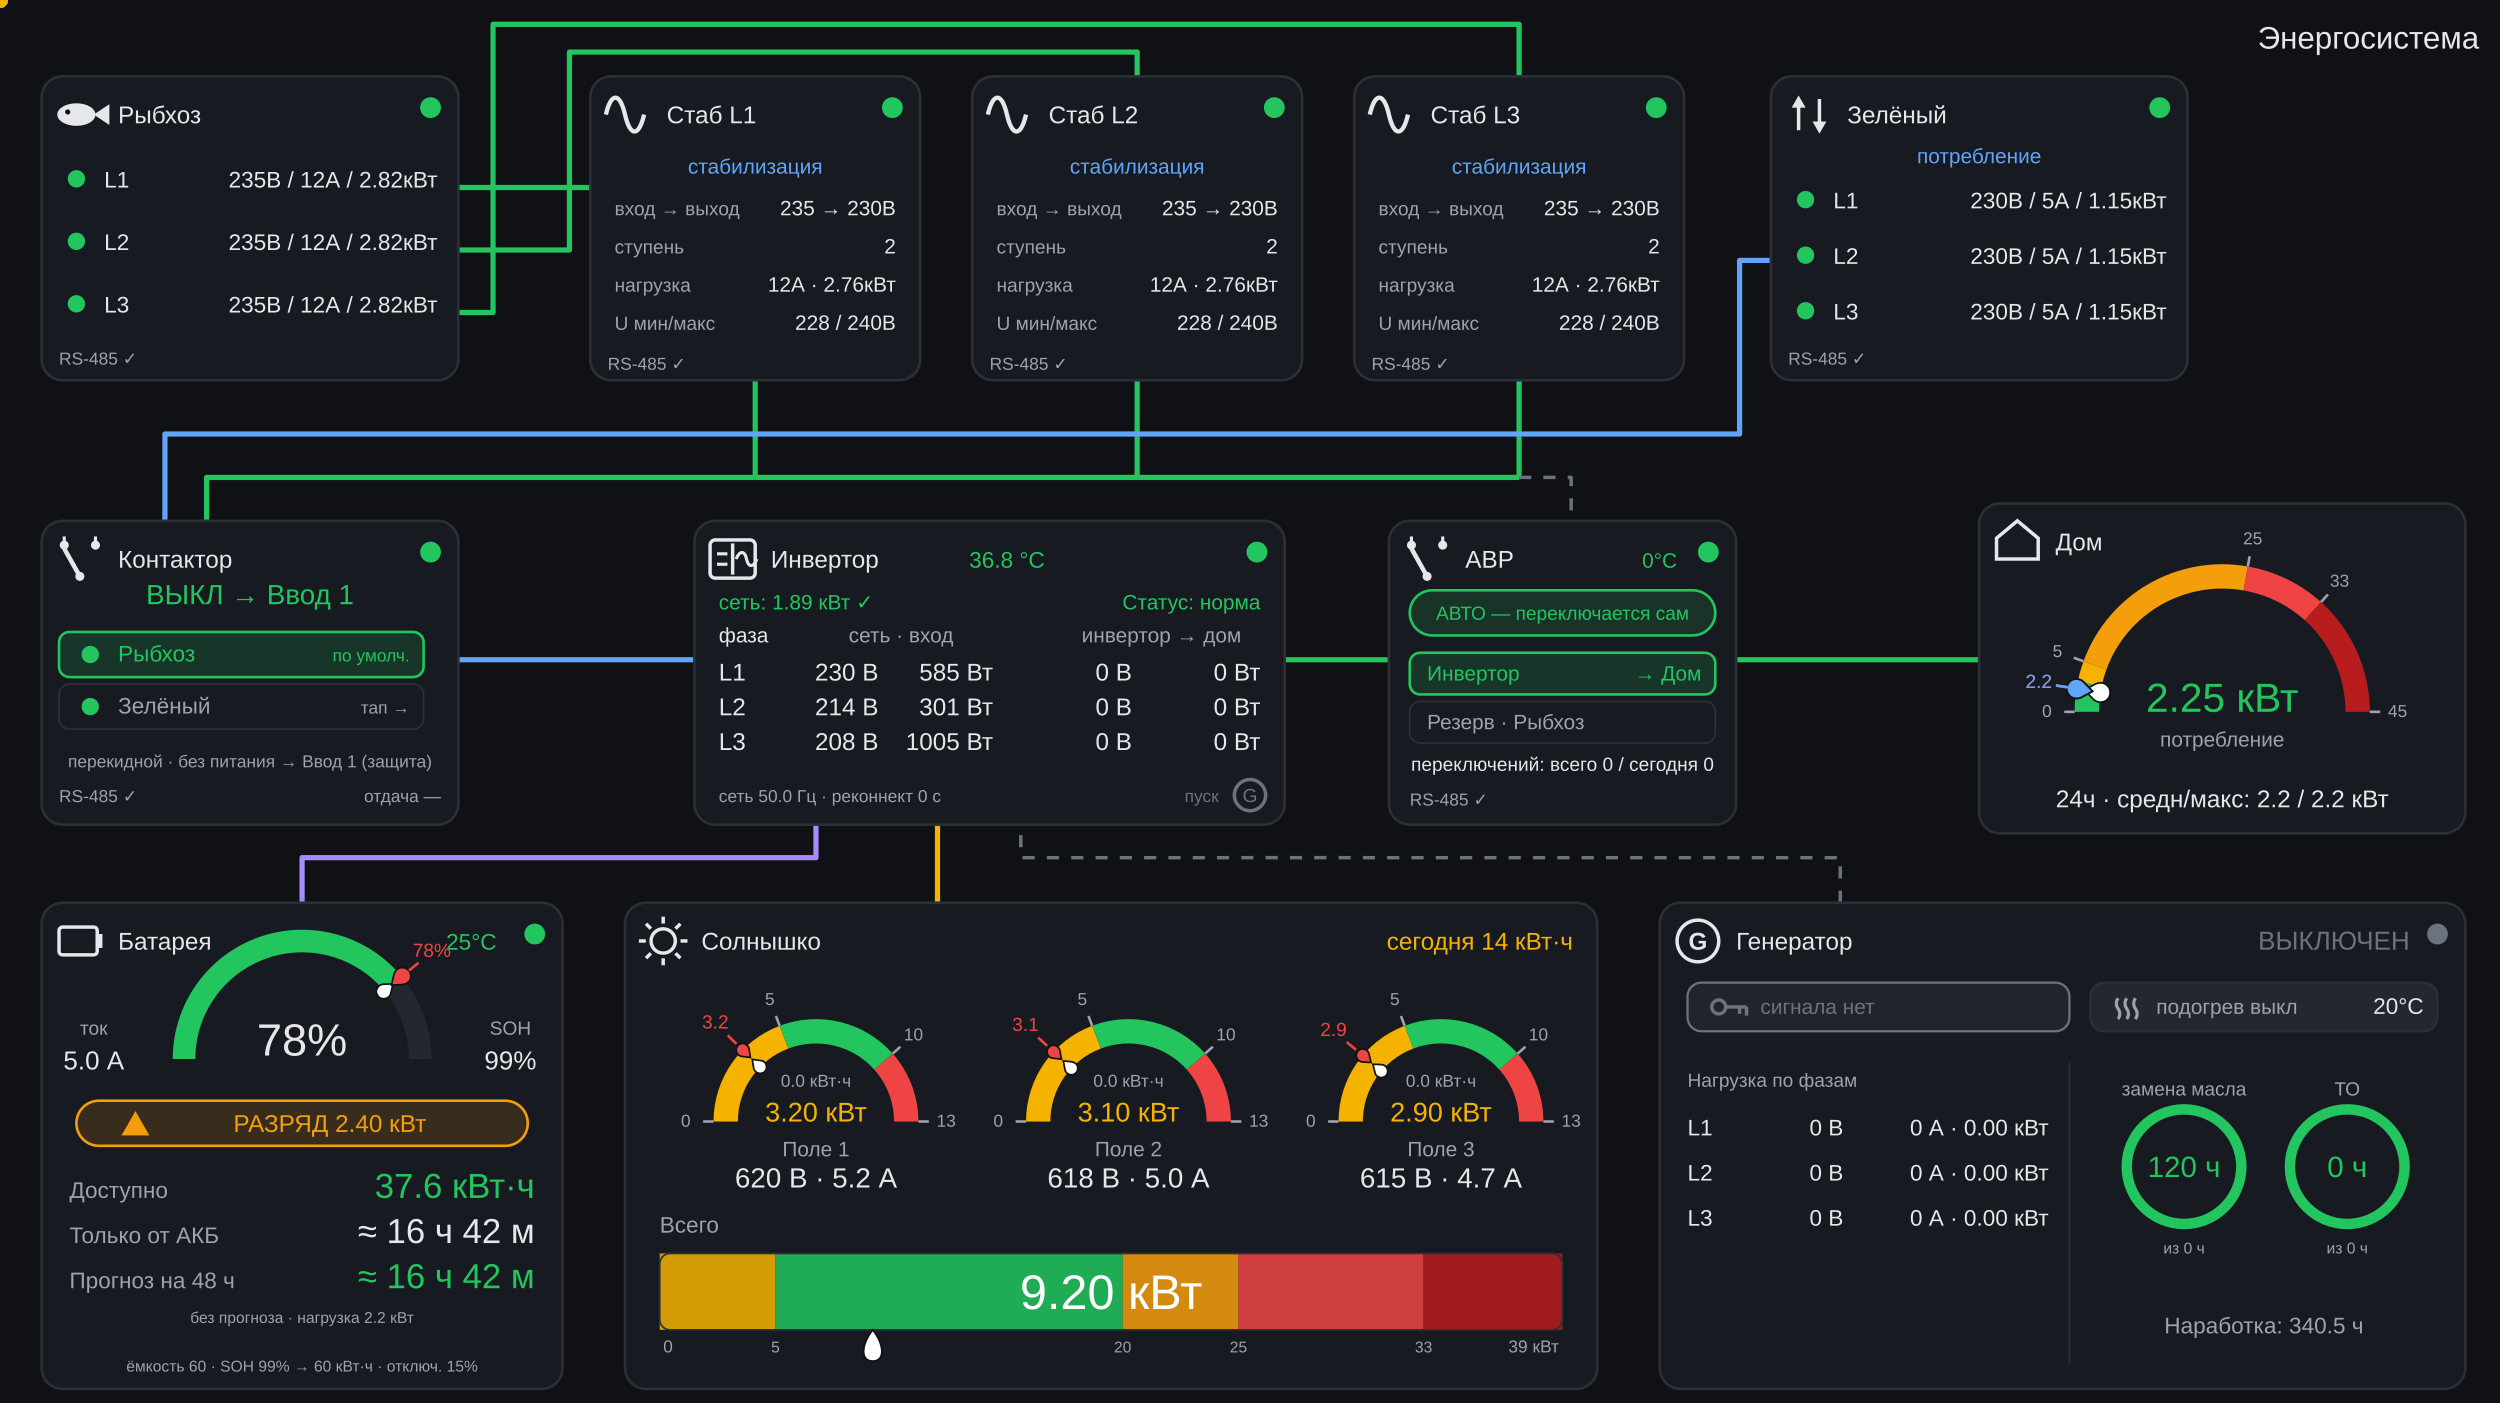
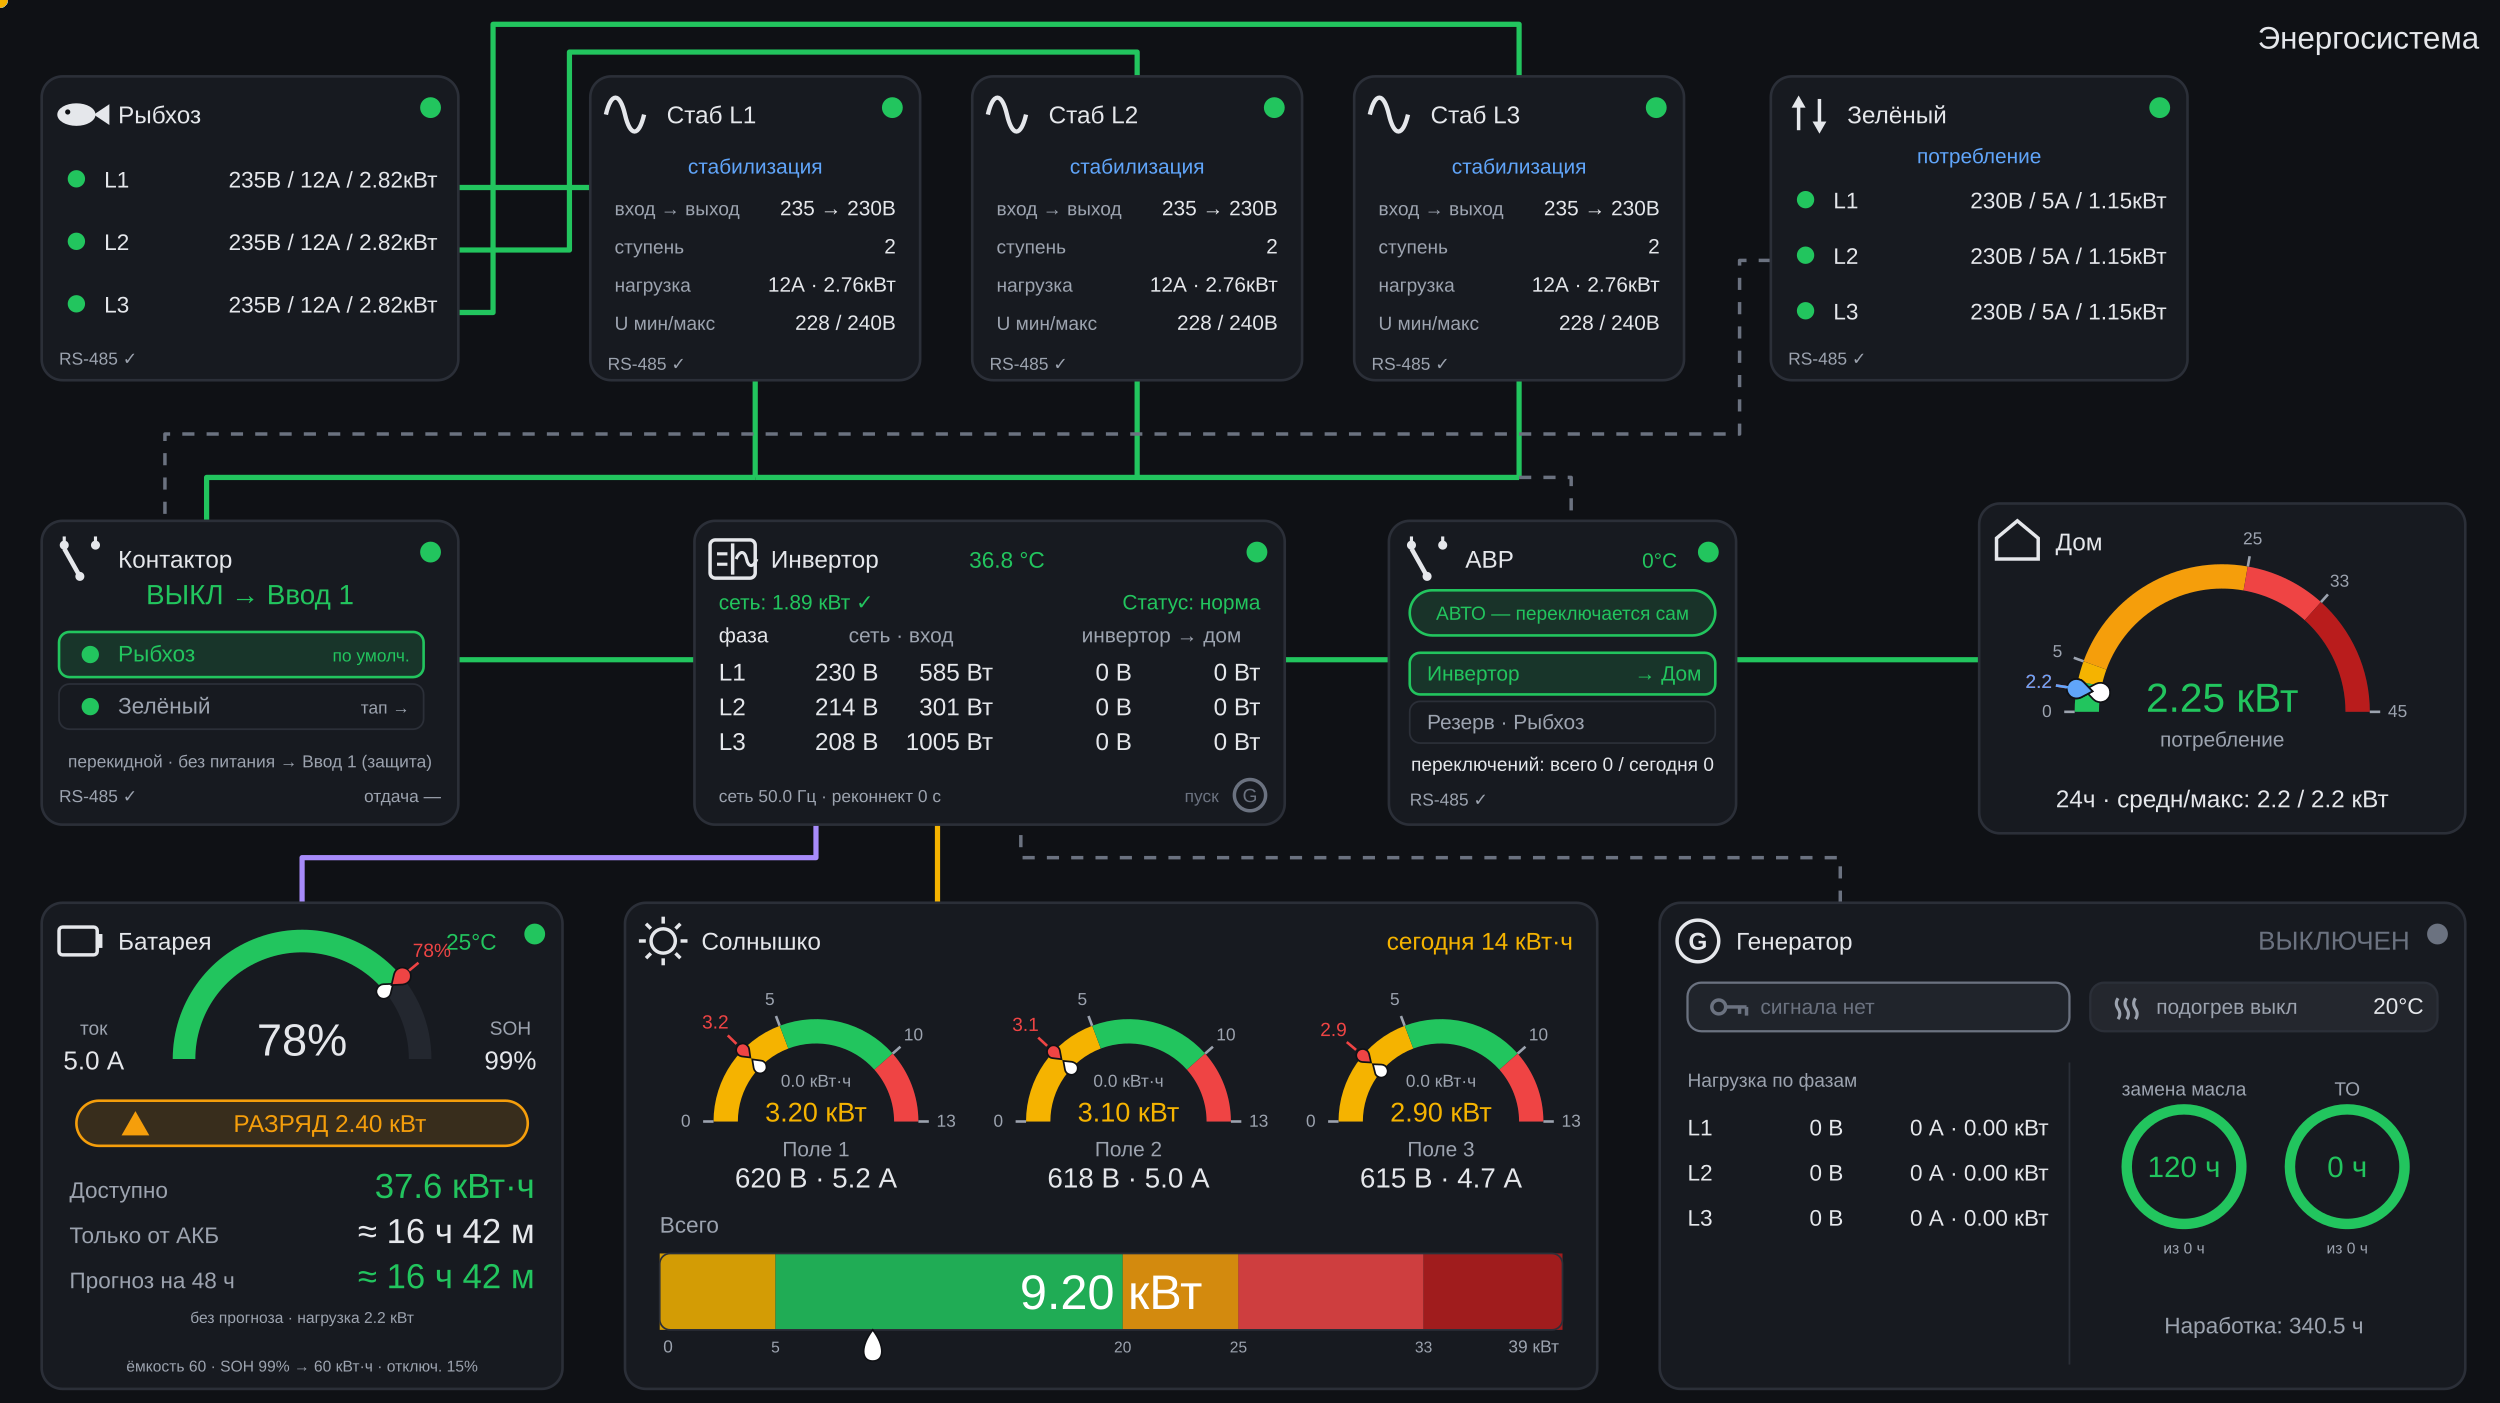
<svg xmlns="http://www.w3.org/2000/svg" viewBox="0 0 1440 808" font-family="Arial,Helvetica,sans-serif">
  <rect x="0" y="0" width="1440" height="830" fill="#0f1115" />
  <text x="1428" y="28" font-size="18" fill="#e5e7eb" text-anchor="end">Энергосистема</text>
  <polyline fill="none" stroke="#22c55e" stroke-width="3" stroke-linejoin="round" points="264,108 340,108 " />
  <circle r="4.5" fill="#22c55e">
    <animateMotion dur="1.46s" repeatCount="indefinite" begin="-0.00s" path="M 264,108 340,108" />
  </circle>
  <polyline fill="none" stroke="#22c55e" stroke-width="3" stroke-linejoin="round" points="264,144 328,144 328,30 655,30 655,44 " />
  <circle r="4.5" fill="#22c55e">
    <animateMotion dur="9.98s" repeatCount="indefinite" begin="-0.00s" path="M 264,144 328,144 328,30 655,30 655,44" />
  </circle>
  <circle r="4.5" fill="#22c55e">
    <animateMotion dur="9.98s" repeatCount="indefinite" begin="-2.00s" path="M 264,144 328,144 328,30 655,30 655,44" />
  </circle>
  <circle r="4.5" fill="#22c55e">
    <animateMotion dur="9.98s" repeatCount="indefinite" begin="-3.99s" path="M 264,144 328,144 328,30 655,30 655,44" />
  </circle>
  <circle r="4.5" fill="#22c55e">
    <animateMotion dur="9.98s" repeatCount="indefinite" begin="-5.99s" path="M 264,144 328,144 328,30 655,30 655,44" />
  </circle>
  <circle r="4.5" fill="#22c55e">
    <animateMotion dur="9.98s" repeatCount="indefinite" begin="-7.98s" path="M 264,144 328,144 328,30 655,30 655,44" />
  </circle>
  <polyline fill="none" stroke="#22c55e" stroke-width="3" stroke-linejoin="round" points="264,180 284,180 284,14 875,14 875,44 " />
  <circle r="4.5" fill="#22c55e">
    <animateMotion dur="15.52s" repeatCount="indefinite" begin="-0.00s" path="M 264,180 284,180 284,14 875,14 875,44" />
  </circle>
  <circle r="4.5" fill="#22c55e">
    <animateMotion dur="15.52s" repeatCount="indefinite" begin="-2.22s" path="M 264,180 284,180 284,14 875,14 875,44" />
  </circle>
  <circle r="4.5" fill="#22c55e">
    <animateMotion dur="15.52s" repeatCount="indefinite" begin="-4.43s" path="M 264,180 284,180 284,14 875,14 875,44" />
  </circle>
  <circle r="4.5" fill="#22c55e">
    <animateMotion dur="15.52s" repeatCount="indefinite" begin="-6.65s" path="M 264,180 284,180 284,14 875,14 875,44" />
  </circle>
  <circle r="4.5" fill="#22c55e">
    <animateMotion dur="15.52s" repeatCount="indefinite" begin="-8.87s" path="M 264,180 284,180 284,14 875,14 875,44" />
  </circle>
  <circle r="4.5" fill="#22c55e">
    <animateMotion dur="15.52s" repeatCount="indefinite" begin="-11.09s" path="M 264,180 284,180 284,14 875,14 875,44" />
  </circle>
  <circle r="4.5" fill="#22c55e">
    <animateMotion dur="15.52s" repeatCount="indefinite" begin="-13.30s" path="M 264,180 284,180 284,14 875,14 875,44" />
  </circle>
  <polyline fill="none" stroke="#22c55e" stroke-width="3" stroke-linejoin="round" points="435,219 435,275 " />
  <circle r="4.5" fill="#22c55e">
    <animateMotion dur="0.92s" repeatCount="indefinite" begin="-0.00s" path="M 435,219 435,275" />
  </circle>
  <polyline fill="none" stroke="#22c55e" stroke-width="3" stroke-linejoin="round" points="655,219 655,275 " />
  <circle r="4.5" fill="#22c55e">
    <animateMotion dur="0.92s" repeatCount="indefinite" begin="-0.00s" path="M 655,219 655,275" />
  </circle>
  <polyline fill="none" stroke="#22c55e" stroke-width="3" stroke-linejoin="round" points="875,219 875,275 " />
  <circle r="4.5" fill="#22c55e">
    <animateMotion dur="0.92s" repeatCount="indefinite" begin="-0.00s" path="M 875,219 875,275" />
  </circle>
  <polyline fill="none" stroke="#22c55e" stroke-width="3" stroke-linejoin="round" points="435,275 875,275 " />
  <polyline fill="none" stroke="#22c55e" stroke-width="3" stroke-linejoin="round" points="435,275 119,275 119,300 " />
  <circle r="4.5" fill="#22c55e">
    <animateMotion dur="5.59s" repeatCount="indefinite" begin="-0.00s" path="M 435,275 119,275 119,300" />
  </circle>
  <circle r="4.5" fill="#22c55e">
    <animateMotion dur="5.59s" repeatCount="indefinite" begin="-1.86s" path="M 435,275 119,275 119,300" />
  </circle>
  <circle r="4.5" fill="#22c55e">
    <animateMotion dur="5.59s" repeatCount="indefinite" begin="-3.73s" path="M 435,275 119,275 119,300" />
  </circle>
  <polyline fill="none" stroke="#6b7280" stroke-width="2" stroke-linejoin="round" stroke-dasharray="7 7" points="875,275 905,275 905,300 " />
-   <polyline fill="none" stroke="#60a5fa" stroke-width="3" stroke-linejoin="round" points="1020,150 1002,150 1002,250 95,250 95,300 " />
-   <circle r="4.5" fill="#60a5fa">
-     <animateMotion dur="20.67s" repeatCount="indefinite" begin="-0.00s" path="M 1020,150 1002,150 1002,250 95,250 95,300" />
-   </circle>
-   <circle r="4.5" fill="#60a5fa">
-     <animateMotion dur="20.67s" repeatCount="indefinite" begin="-2.07s" path="M 1020,150 1002,150 1002,250 95,250 95,300" />
-   </circle>
-   <circle r="4.5" fill="#60a5fa">
-     <animateMotion dur="20.67s" repeatCount="indefinite" begin="-4.13s" path="M 1020,150 1002,150 1002,250 95,250 95,300" />
-   </circle>
-   <circle r="4.5" fill="#60a5fa">
-     <animateMotion dur="20.67s" repeatCount="indefinite" begin="-6.20s" path="M 1020,150 1002,150 1002,250 95,250 95,300" />
-   </circle>
-   <circle r="4.5" fill="#60a5fa">
-     <animateMotion dur="20.67s" repeatCount="indefinite" begin="-8.27s" path="M 1020,150 1002,150 1002,250 95,250 95,300" />
-   </circle>
-   <circle r="4.5" fill="#60a5fa">
-     <animateMotion dur="20.67s" repeatCount="indefinite" begin="-10.34s" path="M 1020,150 1002,150 1002,250 95,250 95,300" />
-   </circle>
-   <circle r="4.5" fill="#60a5fa">
-     <animateMotion dur="20.67s" repeatCount="indefinite" begin="-12.40s" path="M 1020,150 1002,150 1002,250 95,250 95,300" />
-   </circle>
-   <circle r="4.5" fill="#60a5fa">
-     <animateMotion dur="20.67s" repeatCount="indefinite" begin="-14.47s" path="M 1020,150 1002,150 1002,250 95,250 95,300" />
-   </circle>
-   <circle r="4.5" fill="#60a5fa">
-     <animateMotion dur="20.67s" repeatCount="indefinite" begin="-16.54s" path="M 1020,150 1002,150 1002,250 95,250 95,300" />
-   </circle>
-   <circle r="4.5" fill="#60a5fa">
-     <animateMotion dur="20.67s" repeatCount="indefinite" begin="-18.61s" path="M 1020,150 1002,150 1002,250 95,250 95,300" />
-   </circle>
-   <polyline fill="none" stroke="#60a5fa" stroke-width="3" stroke-linejoin="round" points="264,380 400,380 " />
-   <circle r="4.5" fill="#60a5fa">
+   <polyline fill="none" stroke="#6b7280" stroke-width="2" stroke-linejoin="round" stroke-dasharray="7 7" points="1020,150 1002,150 1002,250 95,250 95,300 " />
+   <polyline fill="none" stroke="#22c55e" stroke-width="3" stroke-linejoin="round" points="264,380 400,380 " />
+   <circle r="4.5" fill="#22c55e">
    <animateMotion dur="2.62s" repeatCount="indefinite" begin="-0.00s" path="M 264,380 400,380" />
  </circle>
  <polyline fill="none" stroke="#22c55e" stroke-width="3" stroke-linejoin="round" points="740,380 800,380 " />
  <circle r="4.5" fill="#22c55e">
    <animateMotion dur="0.86s" repeatCount="indefinite" begin="-0.00s" path="M 740,380 800,380" />
  </circle>
  <polyline fill="none" stroke="#22c55e" stroke-width="3" stroke-linejoin="round" points="1000,380 1140,380 " />
  <circle r="4.5" fill="#22c55e">
    <animateMotion dur="2.30s" repeatCount="indefinite" begin="-0.00s" path="M 1000,380 1140,380" />
  </circle>
  <polyline fill="none" stroke="#a78bfa" stroke-width="3" stroke-linejoin="round" points="174,520 174,494 470,494 470,475 " />
  <circle r="4.5" fill="#a78bfa">
    <animateMotion dur="6.13s" repeatCount="indefinite" begin="-0.00s" path="M 174,520 174,494 470,494 470,475" />
  </circle>
  <circle r="4.5" fill="#a78bfa">
    <animateMotion dur="6.13s" repeatCount="indefinite" begin="-2.04s" path="M 174,520 174,494 470,494 470,475" />
  </circle>
  <circle r="4.5" fill="#a78bfa">
    <animateMotion dur="6.13s" repeatCount="indefinite" begin="-4.09s" path="M 174,520 174,494 470,494 470,475" />
  </circle>
  <polyline fill="none" stroke="#f5b300" stroke-width="3" stroke-linejoin="round" points="540,520 540,475 " />
  <circle r="4.5" fill="#f5b300">
    <animateMotion dur="0.39s" repeatCount="indefinite" begin="-0.00s" path="M 540,520 540,475" />
  </circle>
  <polyline fill="none" stroke="#6b7280" stroke-width="2" stroke-linejoin="round" stroke-dasharray="7 7" points="1060,520 1060,494 588,494 588,475 " />
  <rect x="24" y="44" width="240" height="175" rx="12" fill="#171a20" stroke="#2b2f38" stroke-width="1.5" />
  <g fill="#e5e7eb">
    <ellipse cx="44" cy="66" rx="11" ry="6.5" />
    <polygon points="54,66 63,60 63,72" />
  </g>
  <circle cx="39" cy="64.5" r="1.5" fill="#0f1115" />
  <text x="68" y="71" font-size="14" fill="#e5e7eb" text-anchor="start">Рыбхоз</text>
  <circle cx="248" cy="62" r="6" fill="#22c55e" />
  <circle cx="44" cy="103" r="5" fill="#22c55e" />
  <text x="60" y="108" font-size="13" fill="#e5e7eb" text-anchor="start">L1</text>
  <text x="252" y="108" font-size="13" fill="#e5e7eb" text-anchor="end">235В / 12А / 2.82кВт</text>
  <circle cx="44" cy="139" r="5" fill="#22c55e" />
  <text x="60" y="144" font-size="13" fill="#e5e7eb" text-anchor="start">L2</text>
  <text x="252" y="144" font-size="13" fill="#e5e7eb" text-anchor="end">235В / 12А / 2.82кВт</text>
  <circle cx="44" cy="175" r="5" fill="#22c55e" />
  <text x="60" y="180" font-size="13" fill="#e5e7eb" text-anchor="start">L3</text>
  <text x="252" y="180" font-size="13" fill="#e5e7eb" text-anchor="end">235В / 12А / 2.82кВт</text>
  <text x="34" y="210" font-size="10" fill="#9ca3af" text-anchor="start">RS-485 ✓</text>
  <rect x="340" y="44" width="190" height="175" rx="12" fill="#171a20" stroke="#2b2f38" stroke-width="1.5" />
  <path d="M 349 66 c 3,-13 8,-13 11,0 c 3,13 8,13 11,0" fill="none" stroke="#e5e7eb" stroke-width="2.5" />
  <text x="384" y="71" font-size="14" fill="#e5e7eb" text-anchor="start">Стаб L1</text>
  <circle cx="514" cy="62" r="6" fill="#22c55e" />
  <text x="350" y="213" font-size="10" fill="#9ca3af" text-anchor="start">RS-485 ✓</text>
  <text x="435" y="100" font-size="12" fill="#60a5fa" text-anchor="middle">стабилизация</text>
  <text x="354" y="124" font-size="11" fill="#9ca3af" text-anchor="start">вход → выход</text>
  <text x="516" y="124" font-size="12" fill="#e5e7eb" text-anchor="end">235 → 230В</text>
  <text x="354" y="146" font-size="11" fill="#9ca3af" text-anchor="start">ступень</text>
  <text x="516" y="146" font-size="12" fill="#e5e7eb" text-anchor="end">2</text>
  <text x="354" y="168" font-size="11" fill="#9ca3af" text-anchor="start">нагрузка</text>
  <text x="516" y="168" font-size="12" fill="#e5e7eb" text-anchor="end">12А · 2.76кВт</text>
  <text x="354" y="190" font-size="11" fill="#9ca3af" text-anchor="start">U мин/макс</text>
  <text x="516" y="190" font-size="12" fill="#e5e7eb" text-anchor="end">228 / 240В</text>
  <rect x="560" y="44" width="190" height="175" rx="12" fill="#171a20" stroke="#2b2f38" stroke-width="1.5" />
  <path d="M 569 66 c 3,-13 8,-13 11,0 c 3,13 8,13 11,0" fill="none" stroke="#e5e7eb" stroke-width="2.5" />
  <text x="604" y="71" font-size="14" fill="#e5e7eb" text-anchor="start">Стаб L2</text>
  <circle cx="734" cy="62" r="6" fill="#22c55e" />
  <text x="570" y="213" font-size="10" fill="#9ca3af" text-anchor="start">RS-485 ✓</text>
  <text x="655" y="100" font-size="12" fill="#60a5fa" text-anchor="middle">стабилизация</text>
  <text x="574" y="124" font-size="11" fill="#9ca3af" text-anchor="start">вход → выход</text>
  <text x="736" y="124" font-size="12" fill="#e5e7eb" text-anchor="end">235 → 230В</text>
  <text x="574" y="146" font-size="11" fill="#9ca3af" text-anchor="start">ступень</text>
  <text x="736" y="146" font-size="12" fill="#e5e7eb" text-anchor="end">2</text>
  <text x="574" y="168" font-size="11" fill="#9ca3af" text-anchor="start">нагрузка</text>
  <text x="736" y="168" font-size="12" fill="#e5e7eb" text-anchor="end">12А · 2.76кВт</text>
  <text x="574" y="190" font-size="11" fill="#9ca3af" text-anchor="start">U мин/макс</text>
  <text x="736" y="190" font-size="12" fill="#e5e7eb" text-anchor="end">228 / 240В</text>
  <rect x="780" y="44" width="190" height="175" rx="12" fill="#171a20" stroke="#2b2f38" stroke-width="1.5" />
  <path d="M 789 66 c 3,-13 8,-13 11,0 c 3,13 8,13 11,0" fill="none" stroke="#e5e7eb" stroke-width="2.5" />
  <text x="824" y="71" font-size="14" fill="#e5e7eb" text-anchor="start">Стаб L3</text>
  <circle cx="954" cy="62" r="6" fill="#22c55e" />
  <text x="790" y="213" font-size="10" fill="#9ca3af" text-anchor="start">RS-485 ✓</text>
  <text x="875" y="100" font-size="12" fill="#60a5fa" text-anchor="middle">стабилизация</text>
  <text x="794" y="124" font-size="11" fill="#9ca3af" text-anchor="start">вход → выход</text>
  <text x="956" y="124" font-size="12" fill="#e5e7eb" text-anchor="end">235 → 230В</text>
  <text x="794" y="146" font-size="11" fill="#9ca3af" text-anchor="start">ступень</text>
  <text x="956" y="146" font-size="12" fill="#e5e7eb" text-anchor="end">2</text>
  <text x="794" y="168" font-size="11" fill="#9ca3af" text-anchor="start">нагрузка</text>
  <text x="956" y="168" font-size="12" fill="#e5e7eb" text-anchor="end">12А · 2.76кВт</text>
  <text x="794" y="190" font-size="11" fill="#9ca3af" text-anchor="start">U мин/макс</text>
  <text x="956" y="190" font-size="12" fill="#e5e7eb" text-anchor="end">228 / 240В</text>
  <rect x="1020" y="44" width="240" height="175" rx="12" fill="#171a20" stroke="#2b2f38" stroke-width="1.5" />
  <line x1="1036" y1="75" x2="1036" y2="60" stroke="#e5e7eb" stroke-width="2" />
  <polygon points="1036,55 1032,62 1040,62" fill="#e5e7eb" />
  <line x1="1048" y1="57" x2="1048" y2="72" stroke="#e5e7eb" stroke-width="2" />
  <polygon points="1048,77 1052,70 1044,70" fill="#e5e7eb" />
  <text x="1064" y="71" font-size="14" fill="#e5e7eb" text-anchor="start">Зелёный</text>
  <circle cx="1244" cy="62" r="6" fill="#22c55e" />
  <text x="1140" y="94" font-size="12" fill="#60a5fa" text-anchor="middle">потребление</text>
  <circle cx="1040" cy="115" r="5" fill="#22c55e" />
  <text x="1056" y="120" font-size="13" fill="#e5e7eb" text-anchor="start">L1</text>
  <text x="1248" y="120" font-size="13" fill="#e5e7eb" text-anchor="end">230В / 5А / 1.15кВт</text>
  <circle cx="1040" cy="147" r="5" fill="#22c55e" />
  <text x="1056" y="152" font-size="13" fill="#e5e7eb" text-anchor="start">L2</text>
  <text x="1248" y="152" font-size="13" fill="#e5e7eb" text-anchor="end">230В / 5А / 1.15кВт</text>
  <circle cx="1040" cy="179" r="5" fill="#22c55e" />
  <text x="1056" y="184" font-size="13" fill="#e5e7eb" text-anchor="start">L3</text>
  <text x="1248" y="184" font-size="13" fill="#e5e7eb" text-anchor="end">230В / 5А / 1.15кВт</text>
  <text x="1030" y="210" font-size="10" fill="#9ca3af" text-anchor="start">RS-485 ✓</text>
  <rect x="24" y="300" width="240" height="175" rx="12" fill="#171a20" stroke="#2b2f38" stroke-width="1.5" />
  <circle cx="37" cy="314" r="2.6" fill="#e5e7eb" />
  <circle cx="55" cy="314" r="2.6" fill="#e5e7eb" />
  <circle cx="46" cy="332" r="2.6" fill="#e5e7eb" />
  <line x1="37" y1="314" x2="37" y2="309" stroke="#e5e7eb" stroke-width="1.8" />
  <line x1="55" y1="314" x2="55" y2="309" stroke="#e5e7eb" stroke-width="1.8" />
  <line x1="46" y1="332" x2="37" y2="316" stroke="#e5e7eb" stroke-width="2.6" />
  <text x="68" y="327" font-size="14" fill="#e5e7eb" text-anchor="start">Контактор</text>
  <circle cx="248" cy="318" r="6" fill="#22c55e" />
  <text x="144" y="348" font-size="16" fill="#22c55e" text-anchor="middle">ВЫКЛ → Ввод 1</text>
  <rect x="34" y="364" width="210" height="26" rx="6" fill="#22c55e" fill-opacity="0.16" stroke="#22c55e" stroke-width="1.5" />
  <circle cx="52" cy="377" r="5" fill="#22c55e" />
  <text x="68" y="381" font-size="13" fill="#22c55e" text-anchor="start">Рыбхоз</text>
  <text x="236" y="381" font-size="10" fill="#22c55e" text-anchor="end">по умолч.</text>
  <rect x="34" y="394" width="210" height="26" rx="6" fill="none" stroke="#2b2f38" stroke-width="1" />
  <circle cx="52" cy="407" r="5" fill="#22c55e" />
  <text x="68" y="411" font-size="13" fill="#9ca3af" text-anchor="start">Зелёный</text>
  <text x="236" y="411" font-size="10" fill="#9ca3af" text-anchor="end">тап →</text>
  <rect x="34" y="394" width="210" height="26" rx="6" fill="transparent" style="cursor:pointer" data-act="contactor" data-val="in2" />
  <text x="144" y="442" font-size="10" fill="#9ca3af" text-anchor="middle">перекидной · без питания → Ввод 1 (защита)</text>
  <text x="34" y="462" font-size="10" fill="#9ca3af" text-anchor="start">RS-485 ✓</text>
  <text x="254" y="462" font-size="10" fill="#9ca3af" text-anchor="end">отдача —</text>
  <rect x="400" y="300" width="340" height="175" rx="12" fill="#171a20" stroke="#2b2f38" stroke-width="1.5" />
  <rect x="409" y="311" width="26" height="22" rx="3" fill="none" stroke="#e5e7eb" stroke-width="2" />
  <line x1="422" y1="313" x2="422" y2="331" stroke="#e5e7eb" stroke-width="2" />
  <path d="M 424 322 c 2,-5 5,-5 6,0 c 1,5 4,5 6,0" fill="none" stroke="#e5e7eb" stroke-width="1.8" />
  <line x1="413" y1="319" x2="419" y2="319" stroke="#e5e7eb" stroke-width="1.8" />
  <line x1="413" y1="325" x2="419" y2="325" stroke="#e5e7eb" stroke-width="1.8" />
  <text x="444" y="327" font-size="14" fill="#e5e7eb" text-anchor="start">Инвертор</text>
  <circle cx="724" cy="318" r="6" fill="#22c55e" />
  <text x="580" y="327" font-size="13" fill="#22c55e" text-anchor="middle">36.8 °C</text>
  <text x="414" y="351" font-size="12" fill="#22c55e" text-anchor="start">сеть: 1.89 кВт ✓</text>
  <text x="726" y="351" font-size="12" fill="#22c55e" text-anchor="end">Статус: норма</text>
  <text x="414" y="370" font-size="12" fill="#e5e7eb" text-anchor="start">фаза</text>
  <text x="519" y="370" font-size="12" fill="#9ca3af" text-anchor="middle">сеть · вход</text>
  <text x="669" y="370" font-size="12" fill="#9ca3af" text-anchor="middle">инвертор → дом</text>
  <text x="414" y="392" font-size="14" fill="#e5e7eb" text-anchor="start">L1</text>
  <text x="506" y="392" font-size="14" fill="#e5e7eb" text-anchor="end">230 В</text>
  <text x="572" y="392" font-size="14" fill="#e5e7eb" text-anchor="end">585 Вт</text>
  <text x="652" y="392" font-size="14" fill="#e5e7eb" text-anchor="end">0 В</text>
  <text x="726" y="392" font-size="14" fill="#e5e7eb" text-anchor="end">0 Вт</text>
  <text x="414" y="412" font-size="14" fill="#e5e7eb" text-anchor="start">L2</text>
  <text x="506" y="412" font-size="14" fill="#e5e7eb" text-anchor="end">214 В</text>
  <text x="572" y="412" font-size="14" fill="#e5e7eb" text-anchor="end">301 Вт</text>
  <text x="652" y="412" font-size="14" fill="#e5e7eb" text-anchor="end">0 В</text>
  <text x="726" y="412" font-size="14" fill="#e5e7eb" text-anchor="end">0 Вт</text>
  <text x="414" y="432" font-size="14" fill="#e5e7eb" text-anchor="start">L3</text>
  <text x="506" y="432" font-size="14" fill="#e5e7eb" text-anchor="end">208 В</text>
  <text x="572" y="432" font-size="14" fill="#e5e7eb" text-anchor="end">1005 Вт</text>
  <text x="652" y="432" font-size="14" fill="#e5e7eb" text-anchor="end">0 В</text>
  <text x="726" y="432" font-size="14" fill="#e5e7eb" text-anchor="end">0 Вт</text>
  <text x="414" y="462" font-size="10" fill="#9ca3af" text-anchor="start">сеть 50.0 Гц · реконнект 0 с</text>
  <text x="702" y="462" font-size="10" fill="#6b7280" text-anchor="end">пуск</text>
  <circle cx="720" cy="458" r="9" fill="none" stroke="#6b7280" stroke-width="2" />
  <text x="720" y="462" font-size="11" fill="#6b7280" text-anchor="middle">G</text>
  <rect x="800" y="300" width="200" height="175" rx="12" fill="#171a20" stroke="#2b2f38" stroke-width="1.5" />
  <circle cx="813" cy="314" r="2.6" fill="#e5e7eb" />
  <circle cx="831" cy="314" r="2.6" fill="#e5e7eb" />
  <circle cx="822" cy="332" r="2.6" fill="#e5e7eb" />
  <line x1="813" y1="314" x2="813" y2="309" stroke="#e5e7eb" stroke-width="1.8" />
  <line x1="831" y1="314" x2="831" y2="309" stroke="#e5e7eb" stroke-width="1.8" />
  <line x1="822" y1="332" x2="813" y2="316" stroke="#e5e7eb" stroke-width="2.6" />
  <text x="844" y="327" font-size="14" fill="#e5e7eb" text-anchor="start">АВР</text>
  <circle cx="984" cy="318" r="6" fill="#22c55e" />
  <text x="966" y="327" font-size="12" fill="#22c55e" text-anchor="end">0°C</text>
  <rect x="812" y="340" width="176" height="26" rx="13" fill="#22c55e" fill-opacity="0.15" stroke="#22c55e" stroke-width="1.5" />
  <text x="900" y="357" font-size="11" fill="#22c55e" text-anchor="middle">АВТО — переключается сам</text>
  <rect x="812" y="376" width="176" height="24" rx="6" fill="#22c55e" fill-opacity="0.16" stroke="#22c55e" stroke-width="1.5" />
  <text x="822" y="392" font-size="12" fill="#22c55e" text-anchor="start">Инвертор</text>
  <text x="980" y="392" font-size="12" fill="#22c55e" text-anchor="end">→ Дом</text>
  <rect x="812" y="404" width="176" height="24" rx="6" fill="none" stroke="#2b2f38" stroke-width="1" />
  <text x="822" y="420" font-size="12" fill="#9ca3af" text-anchor="start">Резерв · Рыбхоз</text>
  <text x="900" y="444" font-size="11" fill="#e5e7eb" text-anchor="middle">переключений: всего 0 / сегодня 0</text>
  <text x="812" y="464" font-size="10" fill="#9ca3af" text-anchor="start">RS-485 ✓</text>
  <rect x="1140" y="290" width="280" height="190" rx="12" fill="#171a20" stroke="#2b2f38" stroke-width="1.5" />
  <path d="M 1150 322 L 1150 310 L 1162 300 L 1174 310 L 1174 322 Z" fill="none" stroke="#e5e7eb" stroke-width="2" />
  <text x="1184" y="317" font-size="14" fill="#e5e7eb" text-anchor="start">Дом</text>
  <path fill="none" stroke="#23272f" stroke-width="14" stroke-linecap="butt" d="M 1202.0 410.0 A 78 78 0 0 1 1358.0 410.0" />
  <path fill="none" stroke="#22c55e" stroke-width="14" stroke-linecap="butt" d="M 1202.0 410.0 A 78 78 0 0 1 1203.7 393.8" />
  <path fill="none" stroke="#f5b300" stroke-width="14" stroke-linecap="butt" d="M 1203.7 393.8 A 78 78 0 0 1 1206.7 383.3" />
  <path fill="none" stroke="#f59e0b" stroke-width="14" stroke-linecap="butt" d="M 1206.7 383.3 A 78 78 0 0 1 1293.5 333.2" />
  <path fill="none" stroke="#ef4444" stroke-width="14" stroke-linecap="butt" d="M 1293.5 333.2 A 78 78 0 0 1 1332.2 352.0" />
  <path fill="none" stroke="#b91c1c" stroke-width="14" stroke-linecap="butt" d="M 1332.2 352.0 A 78 78 0 0 1 1358.0 410.0" />
  <path d="M 1200.6,397.4 L 1207.2,393.9 L 1208.7,393.4 L 1210.3,393.3 L 1211.8,393.6 L 1213.1,394.3 L 1214.3,395.4 L 1215.1,396.7 L 1215.4,398.2 L 1215.4,399.8 L 1215.0,401.3 L 1214.1,402.6 L 1213.0,403.6 L 1211.6,404.2 L 1210.0,404.5 L 1208.5,404.3 L 1207.1,403.8 L 1205.8,402.8 Z" fill="#ffffff" stroke="#0f1115" stroke-width="1" />
  <text x="1280" y="410" font-size="23.4" fill="#22c55e" text-anchor="middle">2.25 кВт</text>
  <text x="1280" y="430" font-size="12" fill="#9ca3af" text-anchor="middle">потребление</text>
  <polyline fill="none" stroke="#9ca3af" stroke-width="1.5" stroke-linejoin="round" points="1195,410 1189,410 " />
  <text x="1179" y="413" font-size="10" fill="#9ca3af" text-anchor="middle">0</text>
  <polyline fill="none" stroke="#9ca3af" stroke-width="1.5" stroke-linejoin="round" points="1200.126,380.928 1194.488,378.876 " />
  <text x="1185.091" y="378.456" font-size="10" fill="#9ca3af" text-anchor="middle">5</text>
  <polyline fill="none" stroke="#9ca3af" stroke-width="1.5" stroke-linejoin="round" points="1294.76,326.291 1295.802,320.382 " />
  <text x="1297.538" y="313.534" font-size="10" fill="#9ca3af" text-anchor="middle">25</text>
  <polyline fill="none" stroke="#9ca3af" stroke-width="1.5" stroke-linejoin="round" points="1336.876,346.833 1340.891,342.374 " />
  <text x="1347.582" y="337.942" font-size="10" fill="#9ca3af" text-anchor="middle">33</text>
  <polyline fill="none" stroke="#9ca3af" stroke-width="1.5" stroke-linejoin="round" points="1365,410 1371,410 " />
  <text x="1381" y="413" font-size="10" fill="#9ca3af" text-anchor="middle">45</text>
  <path d="M 1205.3,398.2 L 1198.7,401.7 L 1197.2,402.2 L 1195.7,402.3 L 1194.2,402.0 L 1192.8,401.3 L 1191.7,400.2 L 1190.9,398.9 L 1190.5,397.4 L 1190.5,395.8 L 1191.0,394.3 L 1191.8,393.0 L 1193.0,392.0 L 1194.4,391.3 L 1195.9,391.1 L 1197.4,391.3 L 1198.9,391.8 L 1200.1,392.8 Z" fill="#ef4444" stroke="#0f1115" stroke-width="1" />
  <polyline fill="none" stroke="#ef4444" stroke-width="1.5" stroke-linejoin="round" points="1191.108,395.921 1184.194,394.826 " />
  <text x="1174.317" y="396.262" font-size="11" fill="#ef4444" text-anchor="middle">2.2</text>
  <path d="M 1205.3,398.2 L 1198.7,401.7 L 1197.2,402.2 L 1195.7,402.3 L 1194.2,402.0 L 1192.8,401.3 L 1191.7,400.2 L 1190.9,398.9 L 1190.5,397.4 L 1190.5,395.8 L 1191.0,394.3 L 1191.8,393.0 L 1193.0,392.0 L 1194.4,391.3 L 1195.9,391.1 L 1197.4,391.3 L 1198.9,391.8 L 1200.1,392.8 Z" fill="#60a5fa" stroke="#0f1115" stroke-width="1" />
  <polyline fill="none" stroke="#60a5fa" stroke-width="1.5" stroke-linejoin="round" points="1191.108,395.921 1184.194,394.826 " />
  <text x="1174.317" y="396.262" font-size="11" fill="#60a5fa" text-anchor="middle">2.2</text>
  <text x="1280" y="465" font-size="14" fill="#e5e7eb" text-anchor="middle">24ч · средн/макс: 2.2 / 2.2 кВт</text>
  <rect x="24" y="520" width="300" height="280" rx="12" fill="#171a20" stroke="#2b2f38" stroke-width="1.5" />
  <rect x="34" y="534" width="22" height="16" rx="2" fill="none" stroke="#e5e7eb" stroke-width="2" />
  <rect x="56" y="538" width="3" height="8" fill="#e5e7eb" />
  <text x="68" y="547" font-size="14" fill="#e5e7eb" text-anchor="start">Батарея</text>
  <circle cx="308" cy="538" r="6" fill="#22c55e" />
  <text x="286" y="547" font-size="13" fill="#22c55e" text-anchor="end">25°C</text>
  <path fill="none" stroke="#23272f" stroke-width="13" stroke-linecap="butt" d="M 106.0 610.0 A 68 68 0 0 1 242.0 610.0" />
  <path fill="none" stroke="#22c55e" stroke-width="13" stroke-linecap="butt" d="M 106.0 610.0 A 68 68 0 0 1 226.4 566.7" />
  <path d="M 226.4,566.7 L 225.1,572.1 L 224.7,573.2 L 224.0,574.1 L 223.0,574.8 L 221.9,575.2 L 220.8,575.3 L 219.7,575.1 L 218.6,574.6 L 217.8,573.8 L 217.2,572.8 L 216.8,571.7 L 216.8,570.5 L 217.2,569.4 L 217.8,568.4 L 218.6,567.7 L 219.7,567.1 L 220.8,566.9 Z" fill="#ffffff" stroke="#0f1115" stroke-width="1" />
  <path d="M 225.5,567.4 L 227.0,561.0 L 227.5,559.8 L 228.3,558.7 L 229.4,557.9 L 230.7,557.4 L 232.0,557.3 L 233.4,557.6 L 234.6,558.2 L 235.6,559.1 L 236.3,560.2 L 236.6,561.5 L 236.6,562.9 L 236.3,564.2 L 235.6,565.3 L 234.6,566.2 L 233.3,566.8 L 232.0,567.1 Z" fill="#ef4444" stroke="#0f1115" stroke-width="1" />
  <polyline fill="none" stroke="#ef4444" stroke-width="1.5" stroke-linejoin="round" points="235.641,559.006 241.035,554.544 " />
  <text x="248.74" y="551.17" font-size="11" fill="#ef4444" text-anchor="middle">78%</text>
  <text x="174" y="608" font-size="26" fill="#e5e7eb" text-anchor="middle">78%</text>
  <text x="54" y="596" font-size="11" fill="#9ca3af" text-anchor="middle">ток</text>
  <text x="54" y="616" font-size="15" fill="#e5e7eb" text-anchor="middle">5.0 А</text>
  <text x="294" y="596" font-size="11" fill="#9ca3af" text-anchor="middle">SOH</text>
  <text x="294" y="616" font-size="15" fill="#e5e7eb" text-anchor="middle">99%</text>
  <rect x="44" y="634" width="260" height="26" rx="13" fill="#f59e0b" fill-opacity="0.15" stroke="#f59e0b" stroke-width="1.5" />
  <polygon points="70,654 78,640 86,654" fill="#f59e0b" />
  <text x="190" y="652" font-size="14" fill="#f59e0b" text-anchor="middle">РАЗРЯД 2.40 кВт</text>
  <text x="40" y="690" font-size="13" fill="#9ca3af" text-anchor="start">Доступно</text>
  <text x="308" y="690" font-size="20" fill="#22c55e" text-anchor="end">37.6 кВт·ч</text>
  <text x="40" y="716" font-size="13" fill="#9ca3af" text-anchor="start">Только от АКБ</text>
  <text x="308" y="716" font-size="20" fill="#e5e7eb" text-anchor="end">≈ 16 ч 42 м</text>
  <text x="40" y="742" font-size="13" fill="#9ca3af" text-anchor="start">Прогноз на 48 ч</text>
  <text x="308" y="742" font-size="20" fill="#22c55e" text-anchor="end">≈ 16 ч 42 м</text>
  <text x="174" y="762" font-size="9" fill="#9ca3af" text-anchor="middle">без прогноза · нагрузка 2.2 кВт</text>
  <text x="174" y="790" font-size="9" fill="#9ca3af" text-anchor="middle">ёмкость 60 · SOH 99% → 60 кВт·ч · отключ. 15%</text>
  <rect x="360" y="520" width="560" height="280" rx="12" fill="#171a20" stroke="#2b2f38" stroke-width="1.5" />
  <circle cx="382" cy="542" r="7" fill="none" stroke="#e5e7eb" stroke-width="2" />
  <line x1="392.0" y1="542.0" x2="396.0" y2="542.0" stroke="#e5e7eb" stroke-width="2" />
  <line x1="389.1" y1="534.9" x2="391.9" y2="532.1" stroke="#e5e7eb" stroke-width="2" />
  <line x1="382.0" y1="532.0" x2="382.0" y2="528.0" stroke="#e5e7eb" stroke-width="2" />
  <line x1="374.9" y1="534.9" x2="372.1" y2="532.1" stroke="#e5e7eb" stroke-width="2" />
  <line x1="372.0" y1="542.0" x2="368.0" y2="542.0" stroke="#e5e7eb" stroke-width="2" />
  <line x1="374.9" y1="549.1" x2="372.1" y2="551.9" stroke="#e5e7eb" stroke-width="2" />
  <line x1="382.0" y1="552.0" x2="382.0" y2="556.0" stroke="#e5e7eb" stroke-width="2" />
  <line x1="389.1" y1="549.1" x2="391.9" y2="551.9" stroke="#e5e7eb" stroke-width="2" />
  <text x="404" y="547" font-size="14" fill="#e5e7eb" text-anchor="start">Солнышко</text>
  <text x="906" y="547" font-size="14" fill="#f5b300" text-anchor="end">сегодня 14 кВт·ч</text>
  <path fill="none" stroke="#23272f" stroke-width="14" stroke-linecap="butt" d="M 418.0 646.0 A 52 52 0 0 1 522.0 646.0" />
  <path fill="none" stroke="#f5b300" stroke-width="14" stroke-linecap="butt" d="M 418.0 646.0 A 52 52 0 0 1 451.6 597.4" />
  <path fill="none" stroke="#22c55e" stroke-width="14" stroke-linecap="butt" d="M 451.6 597.4 A 52 52 0 0 1 508.9 611.5" />
  <path fill="none" stroke="#ef4444" stroke-width="14" stroke-linecap="butt" d="M 508.9 611.5 A 52 52 0 0 1 522.0 646.0" />
  <path d="M 433.3,610.2 L 438.3,610.9 L 439.3,611.1 L 440.2,611.7 L 440.9,612.4 L 441.3,613.3 L 441.5,614.4 L 441.5,615.4 L 441.1,616.4 L 440.5,617.2 L 439.7,617.8 L 438.7,618.2 L 437.7,618.3 L 436.7,618.1 L 435.7,617.7 L 435.0,617.0 L 434.4,616.1 L 434.1,615.1 Z" fill="#ffffff" stroke="#0f1115" stroke-width="1" />
  <text x="470" y="646" font-size="15.6" fill="#f5b300" text-anchor="middle">3.20 кВт</text>
  <text x="470" y="666" font-size="12" fill="#9ca3af" text-anchor="middle">Поле 1</text>
  <text x="470" y="626" font-size="10" fill="#9ca3af" text-anchor="middle">0.0 кВт·ч</text>
  <polyline fill="none" stroke="#9ca3af" stroke-width="1.5" stroke-linejoin="round" points="411,646 405,646 " />
  <text x="395" y="649" font-size="10" fill="#9ca3af" text-anchor="middle">0</text>
  <polyline fill="none" stroke="#9ca3af" stroke-width="1.5" stroke-linejoin="round" points="449.078,590.834 446.951,585.224 " />
  <text x="443.405" y="578.874" font-size="10" fill="#9ca3af" text-anchor="middle">5</text>
  <polyline fill="none" stroke="#9ca3af" stroke-width="1.5" stroke-linejoin="round" points="514.162,606.876 518.653,602.897 " />
  <text x="526.138" y="599.266" font-size="10" fill="#9ca3af" text-anchor="middle">10</text>
  <polyline fill="none" stroke="#9ca3af" stroke-width="1.5" stroke-linejoin="round" points="529,646 535,646 " />
  <text x="545" y="649" font-size="10" fill="#9ca3af" text-anchor="middle">13</text>
  <path d="M 432.2,609.1 L 427.3,608.5 L 426.3,608.2 L 425.4,607.7 L 424.7,606.9 L 424.2,606.0 L 424.0,605.0 L 424.1,604.0 L 424.5,603.0 L 425.1,602.2 L 425.9,601.5 L 426.9,601.2 L 427.9,601.0 L 428.9,601.2 L 429.9,601.7 L 430.6,602.4 L 431.2,603.2 L 431.5,604.2 Z" fill="#ef4444" stroke="#0f1115" stroke-width="1" />
  <polyline fill="none" stroke="#ef4444" stroke-width="1.5" stroke-linejoin="round" points="424.202,601.295 419.192,596.406 " />
  <text x="412.036" y="592.421" font-size="11" fill="#ef4444" text-anchor="middle">3.2</text>
  <text x="470" y="684" font-size="16" fill="#e5e7eb" text-anchor="middle">620 В · 5.2 А</text>
  <path fill="none" stroke="#23272f" stroke-width="14" stroke-linecap="butt" d="M 598.0 646.0 A 52 52 0 0 1 702.0 646.0" />
  <path fill="none" stroke="#f5b300" stroke-width="14" stroke-linecap="butt" d="M 598.0 646.0 A 52 52 0 0 1 631.6 597.4" />
  <path fill="none" stroke="#22c55e" stroke-width="14" stroke-linecap="butt" d="M 631.6 597.4 A 52 52 0 0 1 688.9 611.5" />
  <path fill="none" stroke="#ef4444" stroke-width="14" stroke-linecap="butt" d="M 688.9 611.5 A 52 52 0 0 1 702.0 646.0" />
  <path d="M 612.5,611.1 L 617.4,611.6 L 618.4,611.9 L 619.3,612.4 L 620.1,613.1 L 620.6,614.0 L 620.8,615.1 L 620.7,616.1 L 620.4,617.1 L 619.8,617.9 L 619.0,618.6 L 618.0,619.0 L 617.0,619.1 L 616.0,618.9 L 615.1,618.5 L 614.3,617.9 L 613.7,617.0 L 613.4,616.0 Z" fill="#ffffff" stroke="#0f1115" stroke-width="1" />
  <text x="650" y="646" font-size="15.6" fill="#f5b300" text-anchor="middle">3.10 кВт</text>
  <text x="650" y="666" font-size="12" fill="#9ca3af" text-anchor="middle">Поле 2</text>
  <text x="650" y="626" font-size="10" fill="#9ca3af" text-anchor="middle">0.0 кВт·ч</text>
  <polyline fill="none" stroke="#9ca3af" stroke-width="1.5" stroke-linejoin="round" points="591,646 585,646 " />
  <text x="575" y="649" font-size="10" fill="#9ca3af" text-anchor="middle">0</text>
  <polyline fill="none" stroke="#9ca3af" stroke-width="1.5" stroke-linejoin="round" points="629.078,590.834 626.951,585.224 " />
  <text x="623.405" y="578.874" font-size="10" fill="#9ca3af" text-anchor="middle">5</text>
  <polyline fill="none" stroke="#9ca3af" stroke-width="1.5" stroke-linejoin="round" points="694.162,606.876 698.653,602.897 " />
  <text x="706.138" y="599.266" font-size="10" fill="#9ca3af" text-anchor="middle">10</text>
  <polyline fill="none" stroke="#9ca3af" stroke-width="1.5" stroke-linejoin="round" points="709,646 715,646 " />
  <text x="725" y="649" font-size="10" fill="#9ca3af" text-anchor="middle">13</text>
  <path d="M 611.4,610.1 L 606.4,609.5 L 605.4,609.3 L 604.5,608.8 L 603.8,608.0 L 603.3,607.1 L 603.1,606.1 L 603.1,605.1 L 603.5,604.1 L 604.1,603.3 L 604.9,602.6 L 605.8,602.2 L 606.8,602.1 L 607.9,602.2 L 608.8,602.7 L 609.6,603.3 L 610.2,604.2 L 610.5,605.2 Z" fill="#ef4444" stroke="#0f1115" stroke-width="1" />
  <polyline fill="none" stroke="#ef4444" stroke-width="1.5" stroke-linejoin="round" points="603.135,602.415 598.009,597.648 " />
  <text x="590.686" y="593.838" font-size="11" fill="#ef4444" text-anchor="middle">3.1</text>
  <text x="650" y="684" font-size="16" fill="#e5e7eb" text-anchor="middle">618 В · 5.0 А</text>
  <path fill="none" stroke="#23272f" stroke-width="14" stroke-linecap="butt" d="M 778.0 646.0 A 52 52 0 0 1 882.0 646.0" />
  <path fill="none" stroke="#f5b300" stroke-width="14" stroke-linecap="butt" d="M 778.0 646.0 A 52 52 0 0 1 811.6 597.4" />
  <path fill="none" stroke="#22c55e" stroke-width="14" stroke-linecap="butt" d="M 811.6 597.4 A 52 52 0 0 1 868.9 611.5" />
  <path fill="none" stroke="#ef4444" stroke-width="14" stroke-linecap="butt" d="M 868.9 611.5 A 52 52 0 0 1 882.0 646.0" />
  <path d="M 790.8,613.0 L 795.8,613.2 L 796.8,613.4 L 797.8,613.9 L 798.5,614.6 L 799.0,615.5 L 799.3,616.5 L 799.3,617.5 L 799.0,618.5 L 798.5,619.4 L 797.7,620.1 L 796.8,620.5 L 795.8,620.7 L 794.7,620.6 L 793.8,620.2 L 792.9,619.6 L 792.3,618.8 L 792.0,617.8 Z" fill="#ffffff" stroke="#0f1115" stroke-width="1" />
  <text x="830" y="646" font-size="15.6" fill="#f5b300" text-anchor="middle">2.90 кВт</text>
  <text x="830" y="666" font-size="12" fill="#9ca3af" text-anchor="middle">Поле 3</text>
  <text x="830" y="626" font-size="10" fill="#9ca3af" text-anchor="middle">0.0 кВт·ч</text>
  <polyline fill="none" stroke="#9ca3af" stroke-width="1.5" stroke-linejoin="round" points="771,646 765,646 " />
  <text x="755" y="649" font-size="10" fill="#9ca3af" text-anchor="middle">0</text>
  <polyline fill="none" stroke="#9ca3af" stroke-width="1.5" stroke-linejoin="round" points="809.078,590.834 806.951,585.224 " />
  <text x="803.405" y="578.874" font-size="10" fill="#9ca3af" text-anchor="middle">5</text>
  <polyline fill="none" stroke="#9ca3af" stroke-width="1.5" stroke-linejoin="round" points="874.162,606.876 878.653,602.897 " />
  <text x="886.138" y="599.266" font-size="10" fill="#9ca3af" text-anchor="middle">10</text>
  <polyline fill="none" stroke="#9ca3af" stroke-width="1.5" stroke-linejoin="round" points="889,646 895,646 " />
  <text x="905" y="649" font-size="10" fill="#9ca3af" text-anchor="middle">13</text>
  <path d="M 789.7,612.0 L 784.7,611.7 L 783.7,611.5 L 782.8,611.0 L 782.0,610.3 L 781.5,609.4 L 781.2,608.4 L 781.2,607.4 L 781.5,606.4 L 782.0,605.5 L 782.8,604.8 L 783.7,604.4 L 784.8,604.2 L 785.8,604.3 L 786.7,604.7 L 787.6,605.3 L 788.2,606.1 L 788.6,607.1 Z" fill="#ef4444" stroke="#0f1115" stroke-width="1" />
  <polyline fill="none" stroke="#ef4444" stroke-width="1.5" stroke-linejoin="round" points="781.084,604.73 775.734,600.216 " />
  <text x="768.09" y="596.768" font-size="11" fill="#ef4444" text-anchor="middle">2.9</text>
  <text x="830" y="684" font-size="16" fill="#e5e7eb" text-anchor="middle">615 В · 4.7 А</text>
  <text x="380" y="710" font-size="13" fill="#9ca3af" text-anchor="start">Всего</text>
  <rect x="380.0" y="722" width="66.7" height="44" fill="#f5b300" opacity="0.85" />
  <rect x="446.7" y="722" width="200.0" height="44" fill="#22c55e" opacity="0.85" />
  <rect x="646.7" y="722" width="66.7" height="44" fill="#f59e0b" opacity="0.85" />
  <rect x="713.3" y="722" width="106.7" height="44" fill="#ef4444" opacity="0.85" />
  <rect x="820.0" y="722" width="80.0" height="44" fill="#b91c1c" opacity="0.85" />
  <rect x="380" y="722" width="520" height="44" rx="6" fill="none" stroke="#2b2f38" stroke-width="1" />
  <path d="M 502.7,766 C 509.7,775 509.7,784 502.7,784 C 495.7,784 495.7,775 502.7,766 Z" fill="#ffffff" stroke="#0f1115" stroke-width="1" />
  <text x="640" y="754" font-size="28" fill="#ffffff" text-anchor="middle">9.20 кВт</text>
  <text x="382" y="779" font-size="10" fill="#9ca3af" text-anchor="start">0</text>
  <text x="446.667" y="779" font-size="9" fill="#9ca3af" text-anchor="middle">5</text>
  <text x="646.667" y="779" font-size="9" fill="#9ca3af" text-anchor="middle">20</text>
  <text x="713.333" y="779" font-size="9" fill="#9ca3af" text-anchor="middle">25</text>
  <text x="820" y="779" font-size="9" fill="#9ca3af" text-anchor="middle">33</text>
  <text x="898" y="779" font-size="10" fill="#9ca3af" text-anchor="end">39 кВт</text>
  <rect x="956" y="520" width="464" height="280" rx="12" fill="#171a20" stroke="#2b2f38" stroke-width="1.5" />
  <circle cx="978" cy="542" r="12" fill="none" stroke="#e5e7eb" stroke-width="2" />
  <text x="978" y="547" font-size="14" font-weight="bold" fill="#e5e7eb" text-anchor="middle">G</text>
  <text x="1000" y="547" font-size="14" fill="#e5e7eb" text-anchor="start">Генератор</text>
  <circle cx="1404" cy="538" r="6" fill="#6b7280" />
  <text x="1388" y="547" font-size="15" fill="#6b7280" text-anchor="end">ВЫКЛЮЧЕН</text>
  <rect x="972" y="566" width="220" height="28" rx="8" fill="#6b7280" fill-opacity="0.12" stroke="#6b7280" stroke-width="1.3" />
  <circle cx="990" cy="580" r="4" fill="none" stroke="#6b7280" stroke-width="2" />
  <line x1="994" y1="580" x2="1006" y2="580" stroke="#6b7280" stroke-width="2" />
  <line x1="1006" y1="580" x2="1006" y2="585" stroke="#6b7280" stroke-width="2" />
  <line x1="1002" y1="580" x2="1002" y2="584" stroke="#6b7280" stroke-width="2" />
  <text x="1014" y="584" font-size="12" fill="#6b7280" text-anchor="start">сигнала нет</text>
  <rect x="1204" y="566" width="200" height="28" rx="8" fill="#9ca3af" fill-opacity="0.10" stroke="#2b2f38" stroke-width="1.3" />
  <path d="M 1220.0 587 q 2 -3 0 -6 q -2 -3 0 -6" fill="none" stroke="#9ca3af" stroke-width="1.8" />
  <path d="M 1225.0 587 q 2 -3 0 -6 q -2 -3 0 -6" fill="none" stroke="#9ca3af" stroke-width="1.8" />
  <path d="M 1230.0 587 q 2 -3 0 -6 q -2 -3 0 -6" fill="none" stroke="#9ca3af" stroke-width="1.8" />
  <text x="1242" y="584" font-size="12" fill="#9ca3af" text-anchor="start">подогрев выкл</text>
  <text x="1396" y="584" font-size="13" fill="#e5e7eb" text-anchor="end">20°C</text>
  <line x1="1192" y1="612" x2="1192" y2="786" stroke="#2b2f38" stroke-width="1" />
  <text x="972" y="626" font-size="11" fill="#9ca3af" text-anchor="start">Нагрузка по фазам</text>
  <text x="972" y="654" font-size="13" fill="#e5e7eb" text-anchor="start">L1</text>
  <text x="1052" y="654" font-size="13" fill="#e5e7eb" text-anchor="middle">0 В</text>
  <text x="1180" y="654" font-size="13" fill="#e5e7eb" text-anchor="end">0 А · 0.00 кВт</text>
  <text x="972" y="680" font-size="13" fill="#e5e7eb" text-anchor="start">L2</text>
  <text x="1052" y="680" font-size="13" fill="#e5e7eb" text-anchor="middle">0 В</text>
  <text x="1180" y="680" font-size="13" fill="#e5e7eb" text-anchor="end">0 А · 0.00 кВт</text>
  <text x="972" y="706" font-size="13" fill="#e5e7eb" text-anchor="start">L3</text>
  <text x="1052" y="706" font-size="13" fill="#e5e7eb" text-anchor="middle">0 В</text>
  <text x="1180" y="706" font-size="13" fill="#e5e7eb" text-anchor="end">0 А · 0.00 кВт</text>
  <circle cx="1258" cy="672" r="33" fill="none" stroke="#23272f" stroke-width="6" />
  <circle cx="1258" cy="672" r="33" fill="none" stroke="#22c55e" stroke-width="6" />
  <text x="1258" y="678" font-size="17" fill="#22c55e" text-anchor="middle">120 ч</text>
  <text x="1258" y="631" font-size="11" fill="#9ca3af" text-anchor="middle">замена масла</text>
  <text x="1258" y="722" font-size="9" fill="#9ca3af" text-anchor="middle">из 0 ч</text>
  <circle cx="1352" cy="672" r="33" fill="none" stroke="#23272f" stroke-width="6" />
  <circle cx="1352" cy="672" r="33" fill="none" stroke="#22c55e" stroke-width="6" />
  <text x="1352" y="678" font-size="17" fill="#22c55e" text-anchor="middle">0 ч</text>
  <text x="1352" y="631" font-size="11" fill="#9ca3af" text-anchor="middle">ТО</text>
  <text x="1352" y="722" font-size="9" fill="#9ca3af" text-anchor="middle">из 0 ч</text>
  <text x="1304" y="768" font-size="13" fill="#9ca3af" text-anchor="middle">Наработка: 340.5 ч</text>
</svg>
